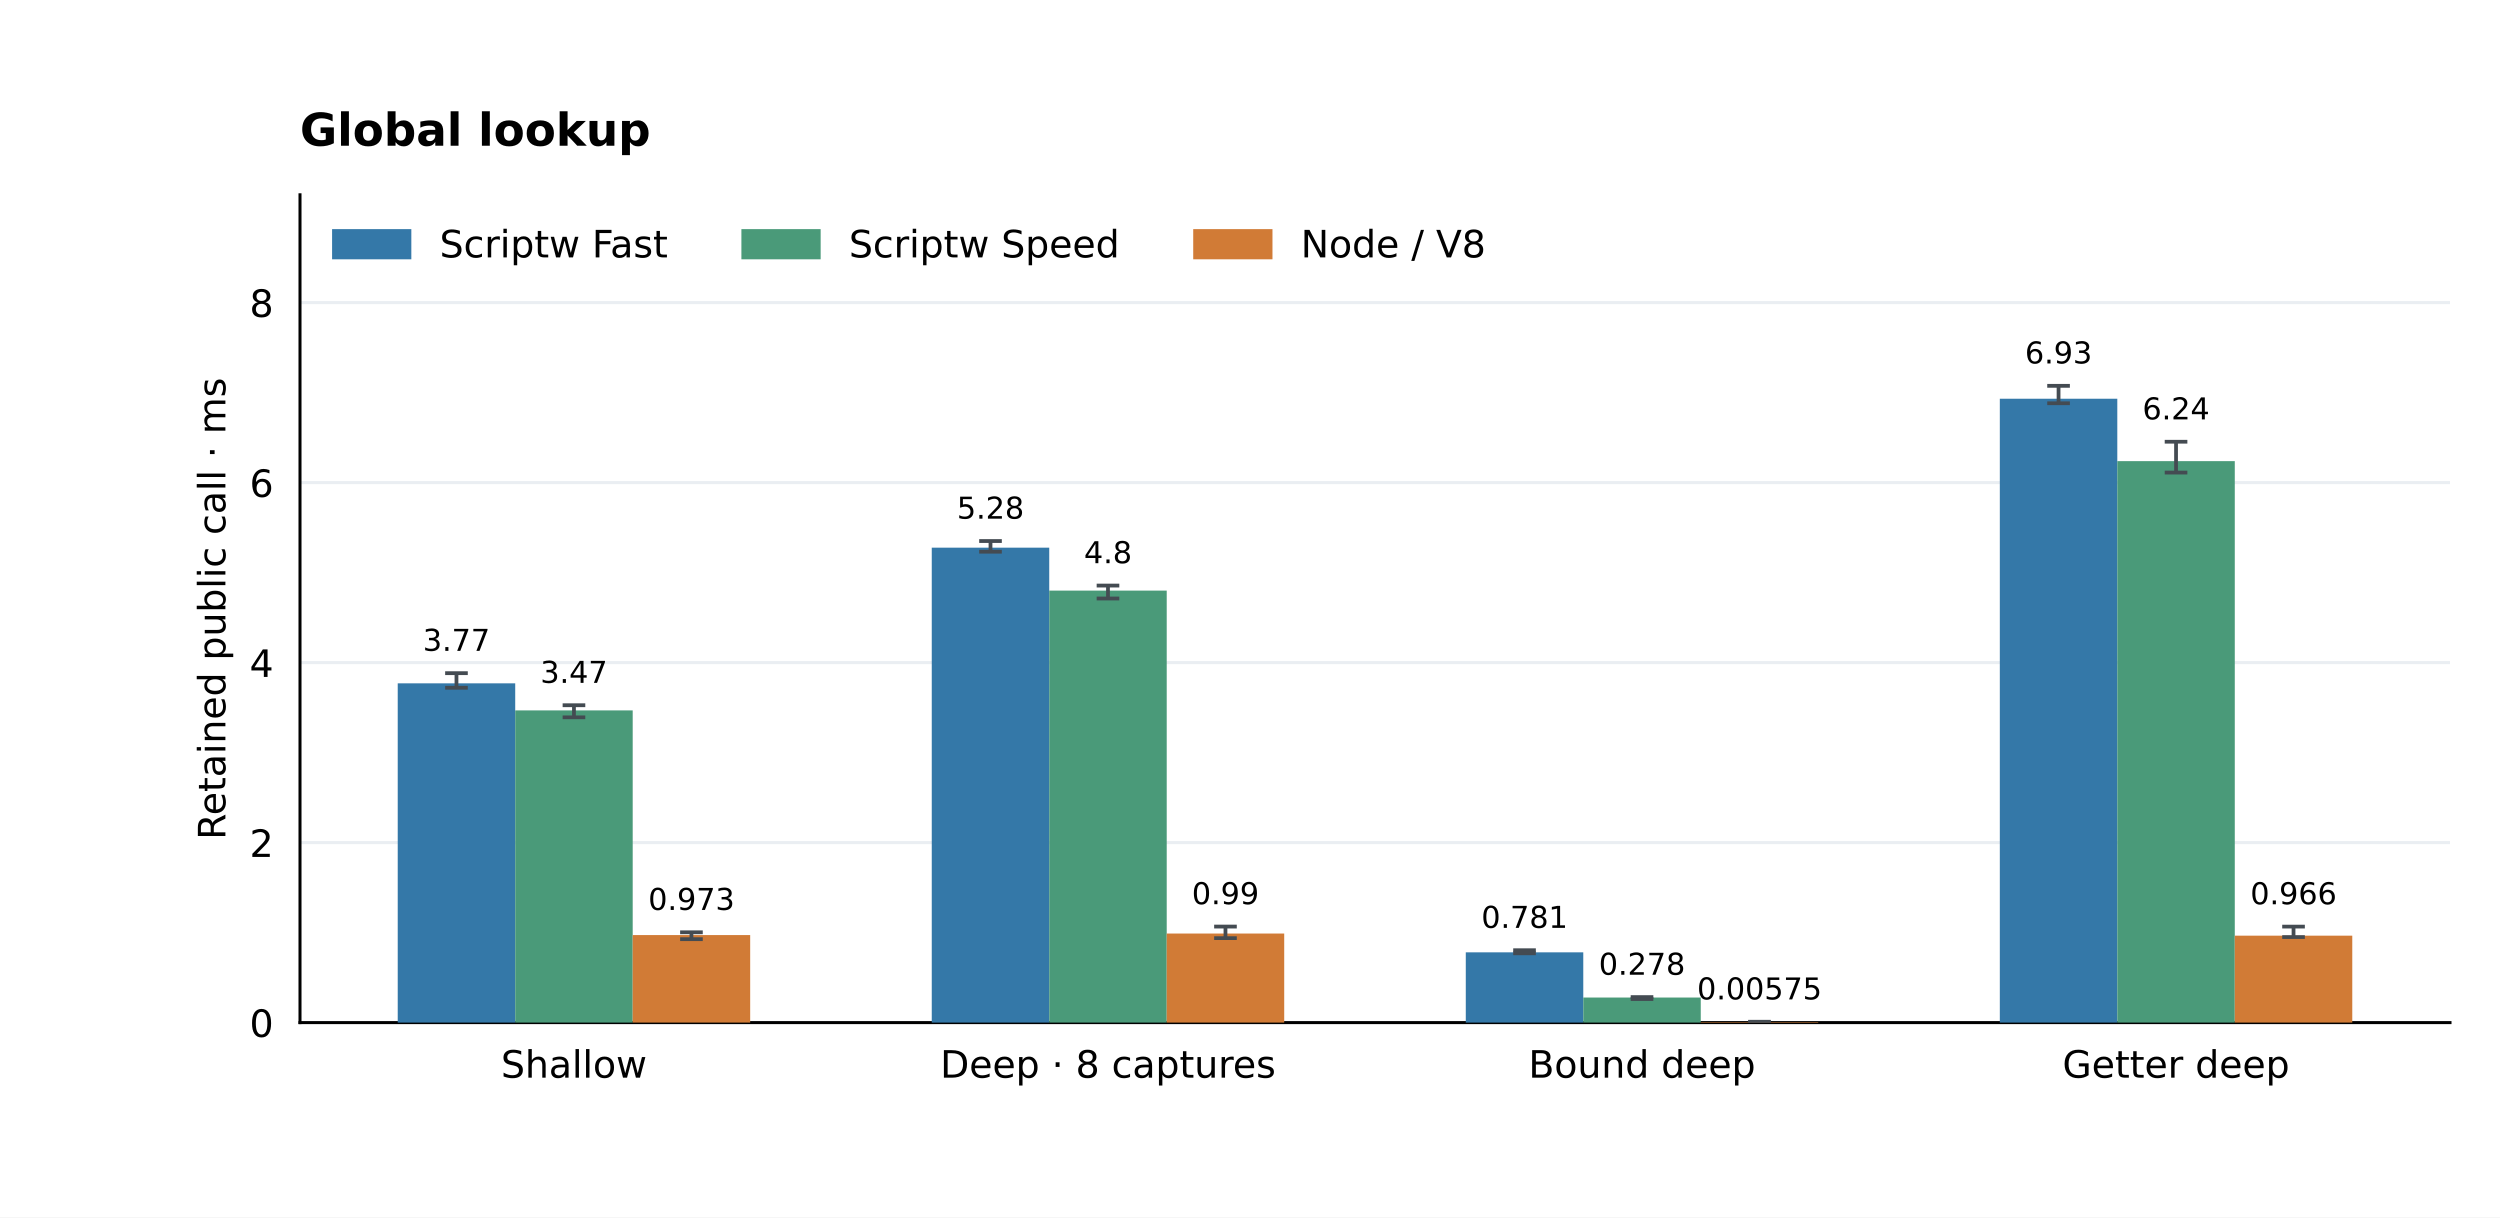
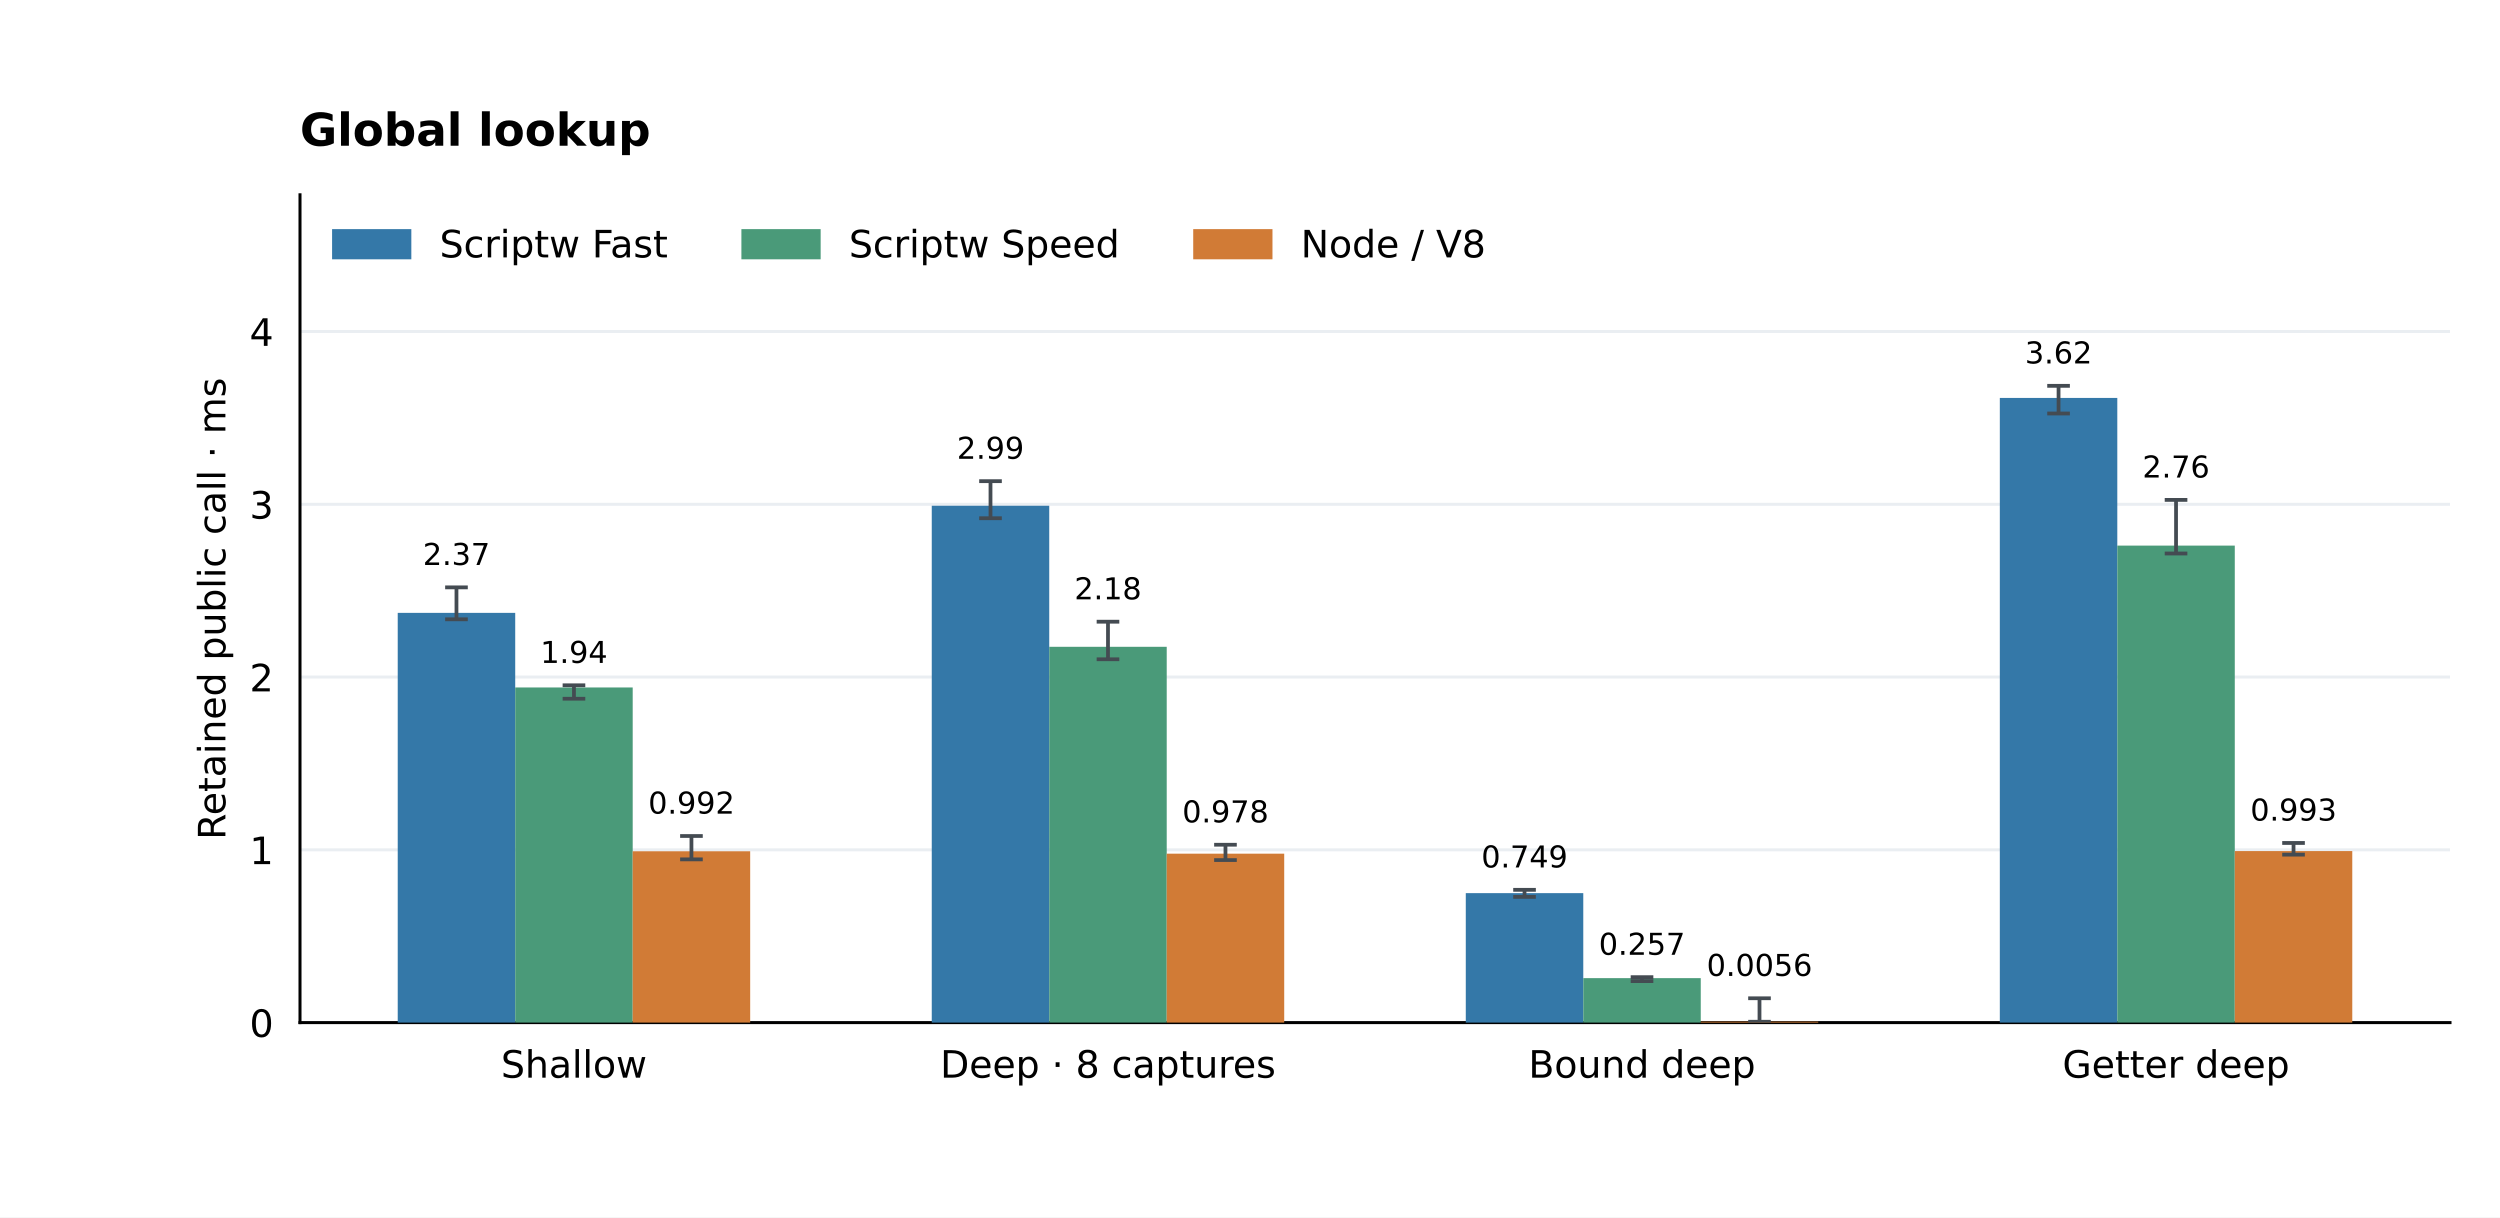
<svg xmlns="http://www.w3.org/2000/svg" xmlns:xlink="http://www.w3.org/1999/xlink" width="662.4pt" height="322.56pt" viewBox="0 0 662.4 322.56" version="1.1">
  <defs>
    <style type="text/css">*{stroke-linejoin: round; stroke-linecap: butt}</style>
  </defs>
  <g id="figure_1">
    <g id="patch_1">
      <path d="M 0 322.56 L 662.4 322.56 L 662.4 0 L 0 0 z " style="fill: #ffffff" />
    </g>
    <g id="axes_1">
      <g id="patch_2">
        <path d="M 79.488 270.95 L 649.152 270.95 L 649.152 51.61 L 79.488 51.61 z " style="fill: #ffffff" />
      </g>
      <g id="matplotlib.axis_1">
        <g id="xtick_1">
          <g id="line2d_1" />
          <g id="text_1">
            <text style="font-size: 10px; font-family: 'DejaVu Sans'; text-anchor: middle" x="152.076" y="285.549" transform="rotate(-0 152.0756 285.5488)">Shallow</text>
          </g>
        </g>
        <g id="xtick_2">
          <g id="line2d_2" />
          <g id="text_2">
            <text style="font-size: 10px; font-family: 'DejaVu Sans'; text-anchor: middle" x="293.572" y="285.548" transform="rotate(-0 293.5719 285.5481)">Deep · 8 captures</text>
          </g>
        </g>
        <g id="xtick_3">
          <g id="line2d_3" />
          <g id="text_3">
            <text style="font-size: 10px; font-family: 'DejaVu Sans'; text-anchor: middle" x="435.068" y="285.549" transform="rotate(-0 435.0681 285.5488)">Bound deep</text>
          </g>
        </g>
        <g id="xtick_4">
          <g id="line2d_4" />
          <g id="text_4">
            <text style="font-size: 10px; font-family: 'DejaVu Sans'; text-anchor: middle" x="576.564" y="285.549" transform="rotate(-0 576.5644 285.5488)">Getter deep</text>
          </g>
        </g>
      </g>
      <g id="matplotlib.axis_2">
        <g id="ytick_1">
          <g id="line2d_5">
            <path d="M 79.488 270.95 L 649.152 270.95 " clip-path="url(#p67794a1c8d)" style="fill: none; stroke: #eaeef2; stroke-width: 0.8; stroke-linecap: square" />
          </g>
          <g id="line2d_6" />
          <g id="text_5">
            <text style="font-size: 10px; font-family: 'DejaVu Sans'; text-anchor: end" x="72.488" y="274.749" transform="rotate(-0 72.488 274.7492)">0</text>
          </g>
        </g>
        <g id="ytick_2">
          <g id="line2d_7">
-             <path d="M 79.488 223.257 L 649.152 223.257 " clip-path="url(#p67794a1c8d)" style="fill: none; stroke: #eaeef2; stroke-width: 0.8; stroke-linecap: square" />
+             <path d="M 79.488 225.172 L 649.152 225.172 " clip-path="url(#p67794a1c8d)" style="fill: none; stroke: #eaeef2; stroke-width: 0.8; stroke-linecap: square" />
          </g>
          <g id="line2d_8" />
          <g id="text_6">
-             <text style="font-size: 10px; font-family: 'DejaVu Sans'; text-anchor: end" x="72.488" y="227.056" transform="rotate(-0 72.488 227.0555)">2</text>
+             <text style="font-size: 10px; font-family: 'DejaVu Sans'; text-anchor: end" x="72.488" y="228.971" transform="rotate(-0 72.488 228.9706)">1</text>
          </g>
        </g>
        <g id="ytick_3">
          <g id="line2d_9">
-             <path d="M 79.488 175.563 L 649.152 175.563 " clip-path="url(#p67794a1c8d)" style="fill: none; stroke: #eaeef2; stroke-width: 0.8; stroke-linecap: square" />
+             <path d="M 79.488 179.393 L 649.152 179.393 " clip-path="url(#p67794a1c8d)" style="fill: none; stroke: #eaeef2; stroke-width: 0.8; stroke-linecap: square" />
          </g>
          <g id="line2d_10" />
          <g id="text_7">
-             <text style="font-size: 10px; font-family: 'DejaVu Sans'; text-anchor: end" x="72.488" y="179.362" transform="rotate(-0 72.488 179.3619)">4</text>
+             <text style="font-size: 10px; font-family: 'DejaVu Sans'; text-anchor: end" x="72.488" y="183.192" transform="rotate(-0 72.488 183.1921)">2</text>
          </g>
        </g>
        <g id="ytick_4">
          <g id="line2d_11">
-             <path d="M 79.488 127.869 L 649.152 127.869 " clip-path="url(#p67794a1c8d)" style="fill: none; stroke: #eaeef2; stroke-width: 0.8; stroke-linecap: square" />
+             <path d="M 79.488 133.615 L 649.152 133.615 " clip-path="url(#p67794a1c8d)" style="fill: none; stroke: #eaeef2; stroke-width: 0.8; stroke-linecap: square" />
          </g>
          <g id="line2d_12" />
          <g id="text_8">
-             <text style="font-size: 10px; font-family: 'DejaVu Sans'; text-anchor: end" x="72.488" y="131.668" transform="rotate(-0 72.488 131.6682)">6</text>
+             <text style="font-size: 10px; font-family: 'DejaVu Sans'; text-anchor: end" x="72.488" y="137.413" transform="rotate(-0 72.488 137.4135)">3</text>
          </g>
        </g>
        <g id="ytick_5">
          <g id="line2d_13">
-             <path d="M 79.488 80.176 L 649.152 80.176 " clip-path="url(#p67794a1c8d)" style="fill: none; stroke: #eaeef2; stroke-width: 0.8; stroke-linecap: square" />
+             <path d="M 79.488 87.836 L 649.152 87.836 " clip-path="url(#p67794a1c8d)" style="fill: none; stroke: #eaeef2; stroke-width: 0.8; stroke-linecap: square" />
          </g>
          <g id="line2d_14" />
          <g id="text_9">
-             <text style="font-size: 10px; font-family: 'DejaVu Sans'; text-anchor: end" x="72.488" y="83.975" transform="rotate(-0 72.488 83.97451)">8</text>
+             <text style="font-size: 10px; font-family: 'DejaVu Sans'; text-anchor: end" x="72.488" y="91.635" transform="rotate(-0 72.488 91.6349)">4</text>
          </g>
        </g>
        <g id="text_10">
          <text style="font-size: 10px; font-family: 'DejaVu Sans'; text-anchor: middle" x="59.723" y="161.28" transform="rotate(-90 59.72316 161.28)">Retained public call · ms</text>
        </g>
      </g>
      <g id="patch_3">
        <path d="M 79.488 270.95 L 79.488 51.61 " style="fill: none; stroke: #000000; stroke-width: 0.8; stroke-linejoin: miter; stroke-linecap: square" />
      </g>
      <g id="patch_4">
        <path d="M 79.488 270.95 L 649.152 270.95 " style="fill: none; stroke: #000000; stroke-width: 0.8; stroke-linejoin: miter; stroke-linecap: square" />
      </g>
      <g id="patch_5">
-         <path d="M 105.382 270.95 L 136.511 270.95 L 136.511 181.063 L 105.382 181.063 z " clip-path="url(#p67794a1c8d)" style="fill: #3478a8" />
+         <path d="M 105.382 270.95 L 136.511 270.95 L 136.511 162.39 L 105.382 162.39 z " clip-path="url(#p67794a1c8d)" style="fill: #3478a8" />
      </g>
      <g id="text_11">
-         <text style="font-size: 8px; font-family: 'DejaVu Sans'; text-anchor: middle" x="120.946" y="172.445" transform="rotate(-0 120.9464 172.4447)">3.77</text>
+         <text style="font-size: 8px; font-family: 'DejaVu Sans'; text-anchor: middle" x="120.946" y="149.703" transform="rotate(-0 120.9464 149.7025)">2.37</text>
      </g>
      <g id="patch_6">
-         <path d="M 246.878 270.95 L 278.007 270.95 L 278.007 145.104 L 246.878 145.104 z " clip-path="url(#p67794a1c8d)" style="fill: #3478a8" />
+         <path d="M 246.878 270.95 L 278.007 270.95 L 278.007 134.004 L 246.878 134.004 z " clip-path="url(#p67794a1c8d)" style="fill: #3478a8" />
      </g>
      <g id="text_12">
-         <text style="font-size: 8px; font-family: 'DejaVu Sans'; text-anchor: middle" x="262.443" y="137.429" transform="rotate(-0 262.4427 137.4289)">5.28</text>
+         <text style="font-size: 8px; font-family: 'DejaVu Sans'; text-anchor: middle" x="262.443" y="121.568" transform="rotate(-0 262.4427 121.5683)">2.99</text>
      </g>
      <g id="patch_7">
-         <path d="M 388.374 270.95 L 419.504 270.95 L 419.504 252.322 L 388.374 252.322 z " clip-path="url(#p67794a1c8d)" style="fill: #3478a8" />
+         <path d="M 388.374 270.95 L 419.504 270.95 L 419.504 236.648 L 388.374 236.648 z " clip-path="url(#p67794a1c8d)" style="fill: #3478a8" />
      </g>
      <g id="text_13">
-         <text style="font-size: 8px; font-family: 'DejaVu Sans'; text-anchor: middle" x="403.939" y="245.852" transform="rotate(-0 403.939 245.8517)">0.781</text>
+         <text style="font-size: 8px; font-family: 'DejaVu Sans'; text-anchor: middle" x="403.939" y="229.846" transform="rotate(-0 403.939 229.8456)">0.749</text>
      </g>
      <g id="patch_8">
-         <path d="M 529.871 270.95 L 561 270.95 L 561 105.654 L 529.871 105.654 z " clip-path="url(#p67794a1c8d)" style="fill: #3478a8" />
+         <path d="M 529.871 270.95 L 561 270.95 L 561 105.441 L 529.871 105.441 z " clip-path="url(#p67794a1c8d)" style="fill: #3478a8" />
      </g>
      <g id="text_14">
-         <text style="font-size: 8px; font-family: 'DejaVu Sans'; text-anchor: middle" x="545.435" y="96.305" transform="rotate(-0 545.4352 96.30483)">6.93</text>
+         <text style="font-size: 8px; font-family: 'DejaVu Sans'; text-anchor: middle" x="545.435" y="96.305" transform="rotate(-0 545.4352 96.30483)">3.62</text>
      </g>
      <g id="patch_9">
-         <path d="M 136.511 270.95 L 167.64 270.95 L 167.64 188.232 L 136.511 188.232 z " clip-path="url(#p67794a1c8d)" style="fill: #4a9a79" />
+         <path d="M 136.511 270.95 L 167.64 270.95 L 167.64 182.158 L 136.511 182.158 z " clip-path="url(#p67794a1c8d)" style="fill: #4a9a79" />
      </g>
      <g id="text_15">
-         <text style="font-size: 8px; font-family: 'DejaVu Sans'; text-anchor: middle" x="152.076" y="180.933" transform="rotate(-0 152.0756 180.9333)">3.47</text>
+         <text style="font-size: 8px; font-family: 'DejaVu Sans'; text-anchor: middle" x="152.076" y="175.657" transform="rotate(-0 152.0756 175.6567)">1.94</text>
      </g>
      <g id="patch_10">
-         <path d="M 278.007 270.95 L 309.136 270.95 L 309.136 156.483 L 278.007 156.483 z " clip-path="url(#p67794a1c8d)" style="fill: #4a9a79" />
+         <path d="M 278.007 270.95 L 309.136 270.95 L 309.136 171.379 L 278.007 171.379 z " clip-path="url(#p67794a1c8d)" style="fill: #4a9a79" />
      </g>
      <g id="text_16">
-         <text style="font-size: 8px; font-family: 'DejaVu Sans'; text-anchor: middle" x="293.572" y="149.231" transform="rotate(-0 293.5719 149.2311)">4.8</text>
+         <text style="font-size: 8px; font-family: 'DejaVu Sans'; text-anchor: middle" x="293.572" y="158.801" transform="rotate(-0 293.5719 158.8014)">2.18</text>
      </g>
      <g id="patch_11">
-         <path d="M 419.504 270.95 L 450.633 270.95 L 450.633 264.309 L 419.504 264.309 z " clip-path="url(#p67794a1c8d)" style="fill: #4a9a79" />
+         <path d="M 419.504 270.95 L 450.633 270.95 L 450.633 259.17 L 419.504 259.17 z " clip-path="url(#p67794a1c8d)" style="fill: #4a9a79" />
      </g>
      <g id="text_17">
-         <text style="font-size: 8px; font-family: 'DejaVu Sans'; text-anchor: middle" x="435.068" y="258.273" transform="rotate(-0 435.0681 258.273)">0.278</text>
+         <text style="font-size: 8px; font-family: 'DejaVu Sans'; text-anchor: middle" x="435.068" y="252.982" transform="rotate(-0 435.0681 252.9823)">0.257</text>
      </g>
      <g id="patch_12">
-         <path d="M 561 270.95 L 592.129 270.95 L 592.129 122.176 L 561 122.176 z " clip-path="url(#p67794a1c8d)" style="fill: #4a9a79" />
+         <path d="M 561 270.95 L 592.129 270.95 L 592.129 144.567 L 561 144.567 z " clip-path="url(#p67794a1c8d)" style="fill: #4a9a79" />
      </g>
      <g id="text_18">
-         <text style="font-size: 8px; font-family: 'DejaVu Sans'; text-anchor: middle" x="576.564" y="111.121" transform="rotate(-0 576.5644 111.1207)">6.24</text>
+         <text style="font-size: 8px; font-family: 'DejaVu Sans'; text-anchor: middle" x="576.564" y="126.53" transform="rotate(-0 576.5644 126.5296)">2.76</text>
      </g>
      <g id="patch_13">
-         <path d="M 167.64 270.95 L 198.769 270.95 L 198.769 247.758 L 167.64 247.758 z " clip-path="url(#p67794a1c8d)" style="fill: #d17b36" />
+         <path d="M 167.64 270.95 L 198.769 270.95 L 198.769 225.552 L 167.64 225.552 z " clip-path="url(#p67794a1c8d)" style="fill: #d17b36" />
      </g>
      <g id="text_19">
-         <text style="font-size: 8px; font-family: 'DejaVu Sans'; text-anchor: middle" x="183.205" y="241.1" transform="rotate(-0 183.2048 241.0998)">0.973</text>
+         <text style="font-size: 8px; font-family: 'DejaVu Sans'; text-anchor: middle" x="183.205" y="215.581" transform="rotate(-0 183.2048 215.5813)">0.992</text>
      </g>
      <g id="patch_14">
-         <path d="M 309.136 270.95 L 340.266 270.95 L 340.266 247.35 L 309.136 247.35 z " clip-path="url(#p67794a1c8d)" style="fill: #d17b36" />
+         <path d="M 309.136 270.95 L 340.266 270.95 L 340.266 226.196 L 309.136 226.196 z " clip-path="url(#p67794a1c8d)" style="fill: #d17b36" />
      </g>
      <g id="text_20">
-         <text style="font-size: 8px; font-family: 'DejaVu Sans'; text-anchor: middle" x="324.701" y="239.582" transform="rotate(-0 324.701 239.5822)">0.99</text>
+         <text style="font-size: 8px; font-family: 'DejaVu Sans'; text-anchor: middle" x="324.701" y="217.901" transform="rotate(-0 324.701 217.9007)">0.978</text>
      </g>
      <g id="patch_15">
-         <path d="M 450.633 270.95 L 481.762 270.95 L 481.762 270.813 L 450.633 270.813 z " clip-path="url(#p67794a1c8d)" style="fill: #d17b36" />
+         <path d="M 450.633 270.95 L 481.762 270.95 L 481.762 270.694 L 450.633 270.694 z " clip-path="url(#p67794a1c8d)" style="fill: #d17b36" />
      </g>
      <g id="text_21">
-         <text style="font-size: 8px; font-family: 'DejaVu Sans'; text-anchor: middle" x="466.197" y="264.81" transform="rotate(-0 466.1973 264.8099)">0.00575</text>
+         <text style="font-size: 8px; font-family: 'DejaVu Sans'; text-anchor: middle" x="466.197" y="258.581" transform="rotate(-0 466.1973 258.5811)">0.0056</text>
      </g>
      <g id="patch_16">
-         <path d="M 592.129 270.95 L 623.258 270.95 L 623.258 247.907 L 592.129 247.907 z " clip-path="url(#p67794a1c8d)" style="fill: #d17b36" />
+         <path d="M 592.129 270.95 L 623.258 270.95 L 623.258 225.498 L 592.129 225.498 z " clip-path="url(#p67794a1c8d)" style="fill: #d17b36" />
      </g>
      <g id="text_22">
-         <text style="font-size: 8px; font-family: 'DejaVu Sans'; text-anchor: middle" x="607.694" y="239.592" transform="rotate(-0 607.6936 239.5919)">0.966</text>
+         <text style="font-size: 8px; font-family: 'DejaVu Sans'; text-anchor: middle" x="607.694" y="217.43" transform="rotate(-0 607.6936 217.4301)">0.993</text>
      </g>
      <g id="text_23">
        <text style="font-weight: 700; font-size: 12px; font-family: 'DejaVu Sans'; text-anchor: start" x="79.488" y="38.61" transform="rotate(-0 79.488 38.6096)">Global lookup</text>
      </g>
      <g id="LineCollection_1">
-         <path d="M 120.946 182.229 L 120.946 178.367 " clip-path="url(#p67794a1c8d)" style="fill: none; stroke: #444b52" />
+         <path d="M 120.946 164.089 L 120.946 155.624 " clip-path="url(#p67794a1c8d)" style="fill: none; stroke: #444b52" />
      </g>
      <g id="line2d_15">
        <defs>
          <path id="m2ee11385bc" d="M 3 0 L -3 -0 " style="stroke: #444b52" />
        </defs>
        <g clip-path="url(#p67794a1c8d)">
-           <use xlink:href="#m2ee11385bc" x="120.946" y="182.229" style="fill: #1f77b4; stroke: #444b52" />
+           <use xlink:href="#m2ee11385bc" x="120.946" y="164.089" style="fill: #1f77b4; stroke: #444b52" />
        </g>
      </g>
      <g id="line2d_16">
        <g clip-path="url(#p67794a1c8d)">
-           <use xlink:href="#m2ee11385bc" x="120.946" y="178.367" style="fill: #1f77b4; stroke: #444b52" />
+           <use xlink:href="#m2ee11385bc" x="120.946" y="155.624" style="fill: #1f77b4; stroke: #444b52" />
        </g>
      </g>
      <g id="LineCollection_2">
-         <path d="M 262.443 146.176 L 262.443 143.351 " clip-path="url(#p67794a1c8d)" style="fill: none; stroke: #444b52" />
+         <path d="M 262.443 137.306 L 262.443 127.49 " clip-path="url(#p67794a1c8d)" style="fill: none; stroke: #444b52" />
      </g>
      <g id="line2d_17">
        <g clip-path="url(#p67794a1c8d)">
-           <use xlink:href="#m2ee11385bc" x="262.443" y="146.176" style="fill: #1f77b4; stroke: #444b52" />
+           <use xlink:href="#m2ee11385bc" x="262.443" y="137.306" style="fill: #1f77b4; stroke: #444b52" />
        </g>
      </g>
      <g id="line2d_18">
        <g clip-path="url(#p67794a1c8d)">
-           <use xlink:href="#m2ee11385bc" x="262.443" y="143.351" style="fill: #1f77b4; stroke: #444b52" />
+           <use xlink:href="#m2ee11385bc" x="262.443" y="127.49" style="fill: #1f77b4; stroke: #444b52" />
        </g>
      </g>
      <g id="LineCollection_3">
-         <path d="M 403.939 252.592 L 403.939 251.774 " clip-path="url(#p67794a1c8d)" style="fill: none; stroke: #444b52" />
+         <path d="M 403.939 237.643 L 403.939 235.768 " clip-path="url(#p67794a1c8d)" style="fill: none; stroke: #444b52" />
      </g>
      <g id="line2d_19">
        <g clip-path="url(#p67794a1c8d)">
-           <use xlink:href="#m2ee11385bc" x="403.939" y="252.592" style="fill: #1f77b4; stroke: #444b52" />
+           <use xlink:href="#m2ee11385bc" x="403.939" y="237.643" style="fill: #1f77b4; stroke: #444b52" />
        </g>
      </g>
      <g id="line2d_20">
        <g clip-path="url(#p67794a1c8d)">
-           <use xlink:href="#m2ee11385bc" x="403.939" y="251.774" style="fill: #1f77b4; stroke: #444b52" />
+           <use xlink:href="#m2ee11385bc" x="403.939" y="235.768" style="fill: #1f77b4; stroke: #444b52" />
        </g>
      </g>
      <g id="LineCollection_4">
-         <path d="M 545.435 106.847 L 545.435 102.227 " clip-path="url(#p67794a1c8d)" style="fill: none; stroke: #444b52" />
+         <path d="M 545.435 109.563 L 545.435 102.227 " clip-path="url(#p67794a1c8d)" style="fill: none; stroke: #444b52" />
      </g>
      <g id="line2d_21">
        <g clip-path="url(#p67794a1c8d)">
-           <use xlink:href="#m2ee11385bc" x="545.435" y="106.847" style="fill: #1f77b4; stroke: #444b52" />
+           <use xlink:href="#m2ee11385bc" x="545.435" y="109.563" style="fill: #1f77b4; stroke: #444b52" />
        </g>
      </g>
      <g id="line2d_22">
        <g clip-path="url(#p67794a1c8d)">
          <use xlink:href="#m2ee11385bc" x="545.435" y="102.227" style="fill: #1f77b4; stroke: #444b52" />
        </g>
      </g>
      <g id="LineCollection_5">
-         <path d="M 152.076 190.067 L 152.076 186.855 " clip-path="url(#p67794a1c8d)" style="fill: none; stroke: #444b52" />
+         <path d="M 152.076 185.14 L 152.076 181.579 " clip-path="url(#p67794a1c8d)" style="fill: none; stroke: #444b52" />
      </g>
      <g id="line2d_23">
        <g clip-path="url(#p67794a1c8d)">
-           <use xlink:href="#m2ee11385bc" x="152.076" y="190.067" style="fill: #1f77b4; stroke: #444b52" />
+           <use xlink:href="#m2ee11385bc" x="152.076" y="185.14" style="fill: #1f77b4; stroke: #444b52" />
        </g>
      </g>
      <g id="line2d_24">
        <g clip-path="url(#p67794a1c8d)">
-           <use xlink:href="#m2ee11385bc" x="152.076" y="186.855" style="fill: #1f77b4; stroke: #444b52" />
+           <use xlink:href="#m2ee11385bc" x="152.076" y="181.579" style="fill: #1f77b4; stroke: #444b52" />
        </g>
      </g>
      <g id="LineCollection_6">
-         <path d="M 293.572 158.577 L 293.572 155.153 " clip-path="url(#p67794a1c8d)" style="fill: none; stroke: #444b52" />
+         <path d="M 293.572 174.68 L 293.572 164.723 " clip-path="url(#p67794a1c8d)" style="fill: none; stroke: #444b52" />
      </g>
      <g id="line2d_25">
        <g clip-path="url(#p67794a1c8d)">
-           <use xlink:href="#m2ee11385bc" x="293.572" y="158.577" style="fill: #1f77b4; stroke: #444b52" />
+           <use xlink:href="#m2ee11385bc" x="293.572" y="174.68" style="fill: #1f77b4; stroke: #444b52" />
        </g>
      </g>
      <g id="line2d_26">
        <g clip-path="url(#p67794a1c8d)">
-           <use xlink:href="#m2ee11385bc" x="293.572" y="155.153" style="fill: #1f77b4; stroke: #444b52" />
+           <use xlink:href="#m2ee11385bc" x="293.572" y="164.723" style="fill: #1f77b4; stroke: #444b52" />
        </g>
      </g>
      <g id="LineCollection_7">
-         <path d="M 435.068 264.709 L 435.068 264.195 " clip-path="url(#p67794a1c8d)" style="fill: none; stroke: #444b52" />
+         <path d="M 435.068 259.951 L 435.068 258.904 " clip-path="url(#p67794a1c8d)" style="fill: none; stroke: #444b52" />
      </g>
      <g id="line2d_27">
        <g clip-path="url(#p67794a1c8d)">
-           <use xlink:href="#m2ee11385bc" x="435.068" y="264.709" style="fill: #1f77b4; stroke: #444b52" />
+           <use xlink:href="#m2ee11385bc" x="435.068" y="259.951" style="fill: #1f77b4; stroke: #444b52" />
        </g>
      </g>
      <g id="line2d_28">
        <g clip-path="url(#p67794a1c8d)">
-           <use xlink:href="#m2ee11385bc" x="435.068" y="264.195" style="fill: #1f77b4; stroke: #444b52" />
+           <use xlink:href="#m2ee11385bc" x="435.068" y="258.904" style="fill: #1f77b4; stroke: #444b52" />
        </g>
      </g>
      <g id="LineCollection_8">
-         <path d="M 576.564 125.212 L 576.564 117.043 " clip-path="url(#p67794a1c8d)" style="fill: none; stroke: #444b52" />
+         <path d="M 576.564 146.659 L 576.564 132.452 " clip-path="url(#p67794a1c8d)" style="fill: none; stroke: #444b52" />
      </g>
      <g id="line2d_29">
        <g clip-path="url(#p67794a1c8d)">
-           <use xlink:href="#m2ee11385bc" x="576.564" y="125.212" style="fill: #1f77b4; stroke: #444b52" />
+           <use xlink:href="#m2ee11385bc" x="576.564" y="146.659" style="fill: #1f77b4; stroke: #444b52" />
        </g>
      </g>
      <g id="line2d_30">
        <g clip-path="url(#p67794a1c8d)">
-           <use xlink:href="#m2ee11385bc" x="576.564" y="117.043" style="fill: #1f77b4; stroke: #444b52" />
+           <use xlink:href="#m2ee11385bc" x="576.564" y="132.452" style="fill: #1f77b4; stroke: #444b52" />
        </g>
      </g>
      <g id="LineCollection_9">
-         <path d="M 183.205 248.842 L 183.205 247.022 " clip-path="url(#p67794a1c8d)" style="fill: none; stroke: #444b52" />
+         <path d="M 183.205 227.699 L 183.205 221.503 " clip-path="url(#p67794a1c8d)" style="fill: none; stroke: #444b52" />
      </g>
      <g id="line2d_31">
        <g clip-path="url(#p67794a1c8d)">
-           <use xlink:href="#m2ee11385bc" x="183.205" y="248.842" style="fill: #1f77b4; stroke: #444b52" />
+           <use xlink:href="#m2ee11385bc" x="183.205" y="227.699" style="fill: #1f77b4; stroke: #444b52" />
        </g>
      </g>
      <g id="line2d_32">
        <g clip-path="url(#p67794a1c8d)">
-           <use xlink:href="#m2ee11385bc" x="183.205" y="247.022" style="fill: #1f77b4; stroke: #444b52" />
+           <use xlink:href="#m2ee11385bc" x="183.205" y="221.503" style="fill: #1f77b4; stroke: #444b52" />
        </g>
      </g>
      <g id="LineCollection_10">
-         <path d="M 324.701 248.57 L 324.701 245.504 " clip-path="url(#p67794a1c8d)" style="fill: none; stroke: #444b52" />
+         <path d="M 324.701 227.885 L 324.701 223.823 " clip-path="url(#p67794a1c8d)" style="fill: none; stroke: #444b52" />
      </g>
      <g id="line2d_33">
        <g clip-path="url(#p67794a1c8d)">
-           <use xlink:href="#m2ee11385bc" x="324.701" y="248.57" style="fill: #1f77b4; stroke: #444b52" />
+           <use xlink:href="#m2ee11385bc" x="324.701" y="227.885" style="fill: #1f77b4; stroke: #444b52" />
        </g>
      </g>
      <g id="line2d_34">
        <g clip-path="url(#p67794a1c8d)">
-           <use xlink:href="#m2ee11385bc" x="324.701" y="245.504" style="fill: #1f77b4; stroke: #444b52" />
+           <use xlink:href="#m2ee11385bc" x="324.701" y="223.823" style="fill: #1f77b4; stroke: #444b52" />
        </g>
      </g>
      <g id="LineCollection_11">
-         <path d="M 466.197 270.822 L 466.197 270.732 " clip-path="url(#p67794a1c8d)" style="fill: none; stroke: #444b52" />
+         <path d="M 466.197 270.729 L 466.197 264.503 " clip-path="url(#p67794a1c8d)" style="fill: none; stroke: #444b52" />
      </g>
      <g id="line2d_35">
        <g clip-path="url(#p67794a1c8d)">
-           <use xlink:href="#m2ee11385bc" x="466.197" y="270.822" style="fill: #1f77b4; stroke: #444b52" />
+           <use xlink:href="#m2ee11385bc" x="466.197" y="270.729" style="fill: #1f77b4; stroke: #444b52" />
        </g>
      </g>
      <g id="line2d_36">
        <g clip-path="url(#p67794a1c8d)">
-           <use xlink:href="#m2ee11385bc" x="466.197" y="270.732" style="fill: #1f77b4; stroke: #444b52" />
+           <use xlink:href="#m2ee11385bc" x="466.197" y="264.503" style="fill: #1f77b4; stroke: #444b52" />
        </g>
      </g>
      <g id="LineCollection_12">
-         <path d="M 607.694 248.285 L 607.694 245.514 " clip-path="url(#p67794a1c8d)" style="fill: none; stroke: #444b52" />
+         <path d="M 607.694 226.449 L 607.694 223.352 " clip-path="url(#p67794a1c8d)" style="fill: none; stroke: #444b52" />
      </g>
      <g id="line2d_37">
        <g clip-path="url(#p67794a1c8d)">
-           <use xlink:href="#m2ee11385bc" x="607.694" y="248.285" style="fill: #1f77b4; stroke: #444b52" />
+           <use xlink:href="#m2ee11385bc" x="607.694" y="226.449" style="fill: #1f77b4; stroke: #444b52" />
        </g>
      </g>
      <g id="line2d_38">
        <g clip-path="url(#p67794a1c8d)">
-           <use xlink:href="#m2ee11385bc" x="607.694" y="245.514" style="fill: #1f77b4; stroke: #444b52" />
+           <use xlink:href="#m2ee11385bc" x="607.694" y="223.352" style="fill: #1f77b4; stroke: #444b52" />
        </g>
      </g>
      <g id="legend_1">
        <g id="patch_17">
          <path d="M 88.488 68.208 L 108.488 68.208 L 108.488 61.208 L 88.488 61.208 z " style="fill: #3478a8; stroke: #3478a8; stroke-linejoin: miter" />
        </g>
        <g id="text_24">
          <text style="font-size: 10px; font-family: 'DejaVu Sans'; text-anchor: start" x="116.488" y="68.208" transform="rotate(-0 116.488 68.20804)">Scriptw Fast</text>
        </g>
        <g id="patch_18">
          <path d="M 196.941 68.208 L 216.941 68.208 L 216.941 61.208 L 196.941 61.208 z " style="fill: #4a9a79; stroke: #4a9a79; stroke-linejoin: miter" />
        </g>
        <g id="text_25">
          <text style="font-size: 10px; font-family: 'DejaVu Sans'; text-anchor: start" x="224.941" y="68.208" transform="rotate(-0 224.9411 68.20804)">Scriptw Speed</text>
        </g>
        <g id="patch_19">
          <path d="M 316.654 68.208 L 336.654 68.208 L 336.654 61.208 L 316.654 61.208 z " style="fill: #d17b36; stroke: #d17b36; stroke-linejoin: miter" />
        </g>
        <g id="text_26">
          <text style="font-size: 10px; font-family: 'DejaVu Sans'; text-anchor: start" x="344.654" y="68.208" transform="rotate(-0 344.6536 68.20804)">Node / V8</text>
        </g>
      </g>
    </g>
  </g>
  <defs>
    <clipPath id="p67794a1c8d">
      <rect x="79.488" y="51.61" width="569.664" height="219.341" />
    </clipPath>
  </defs>
</svg>
